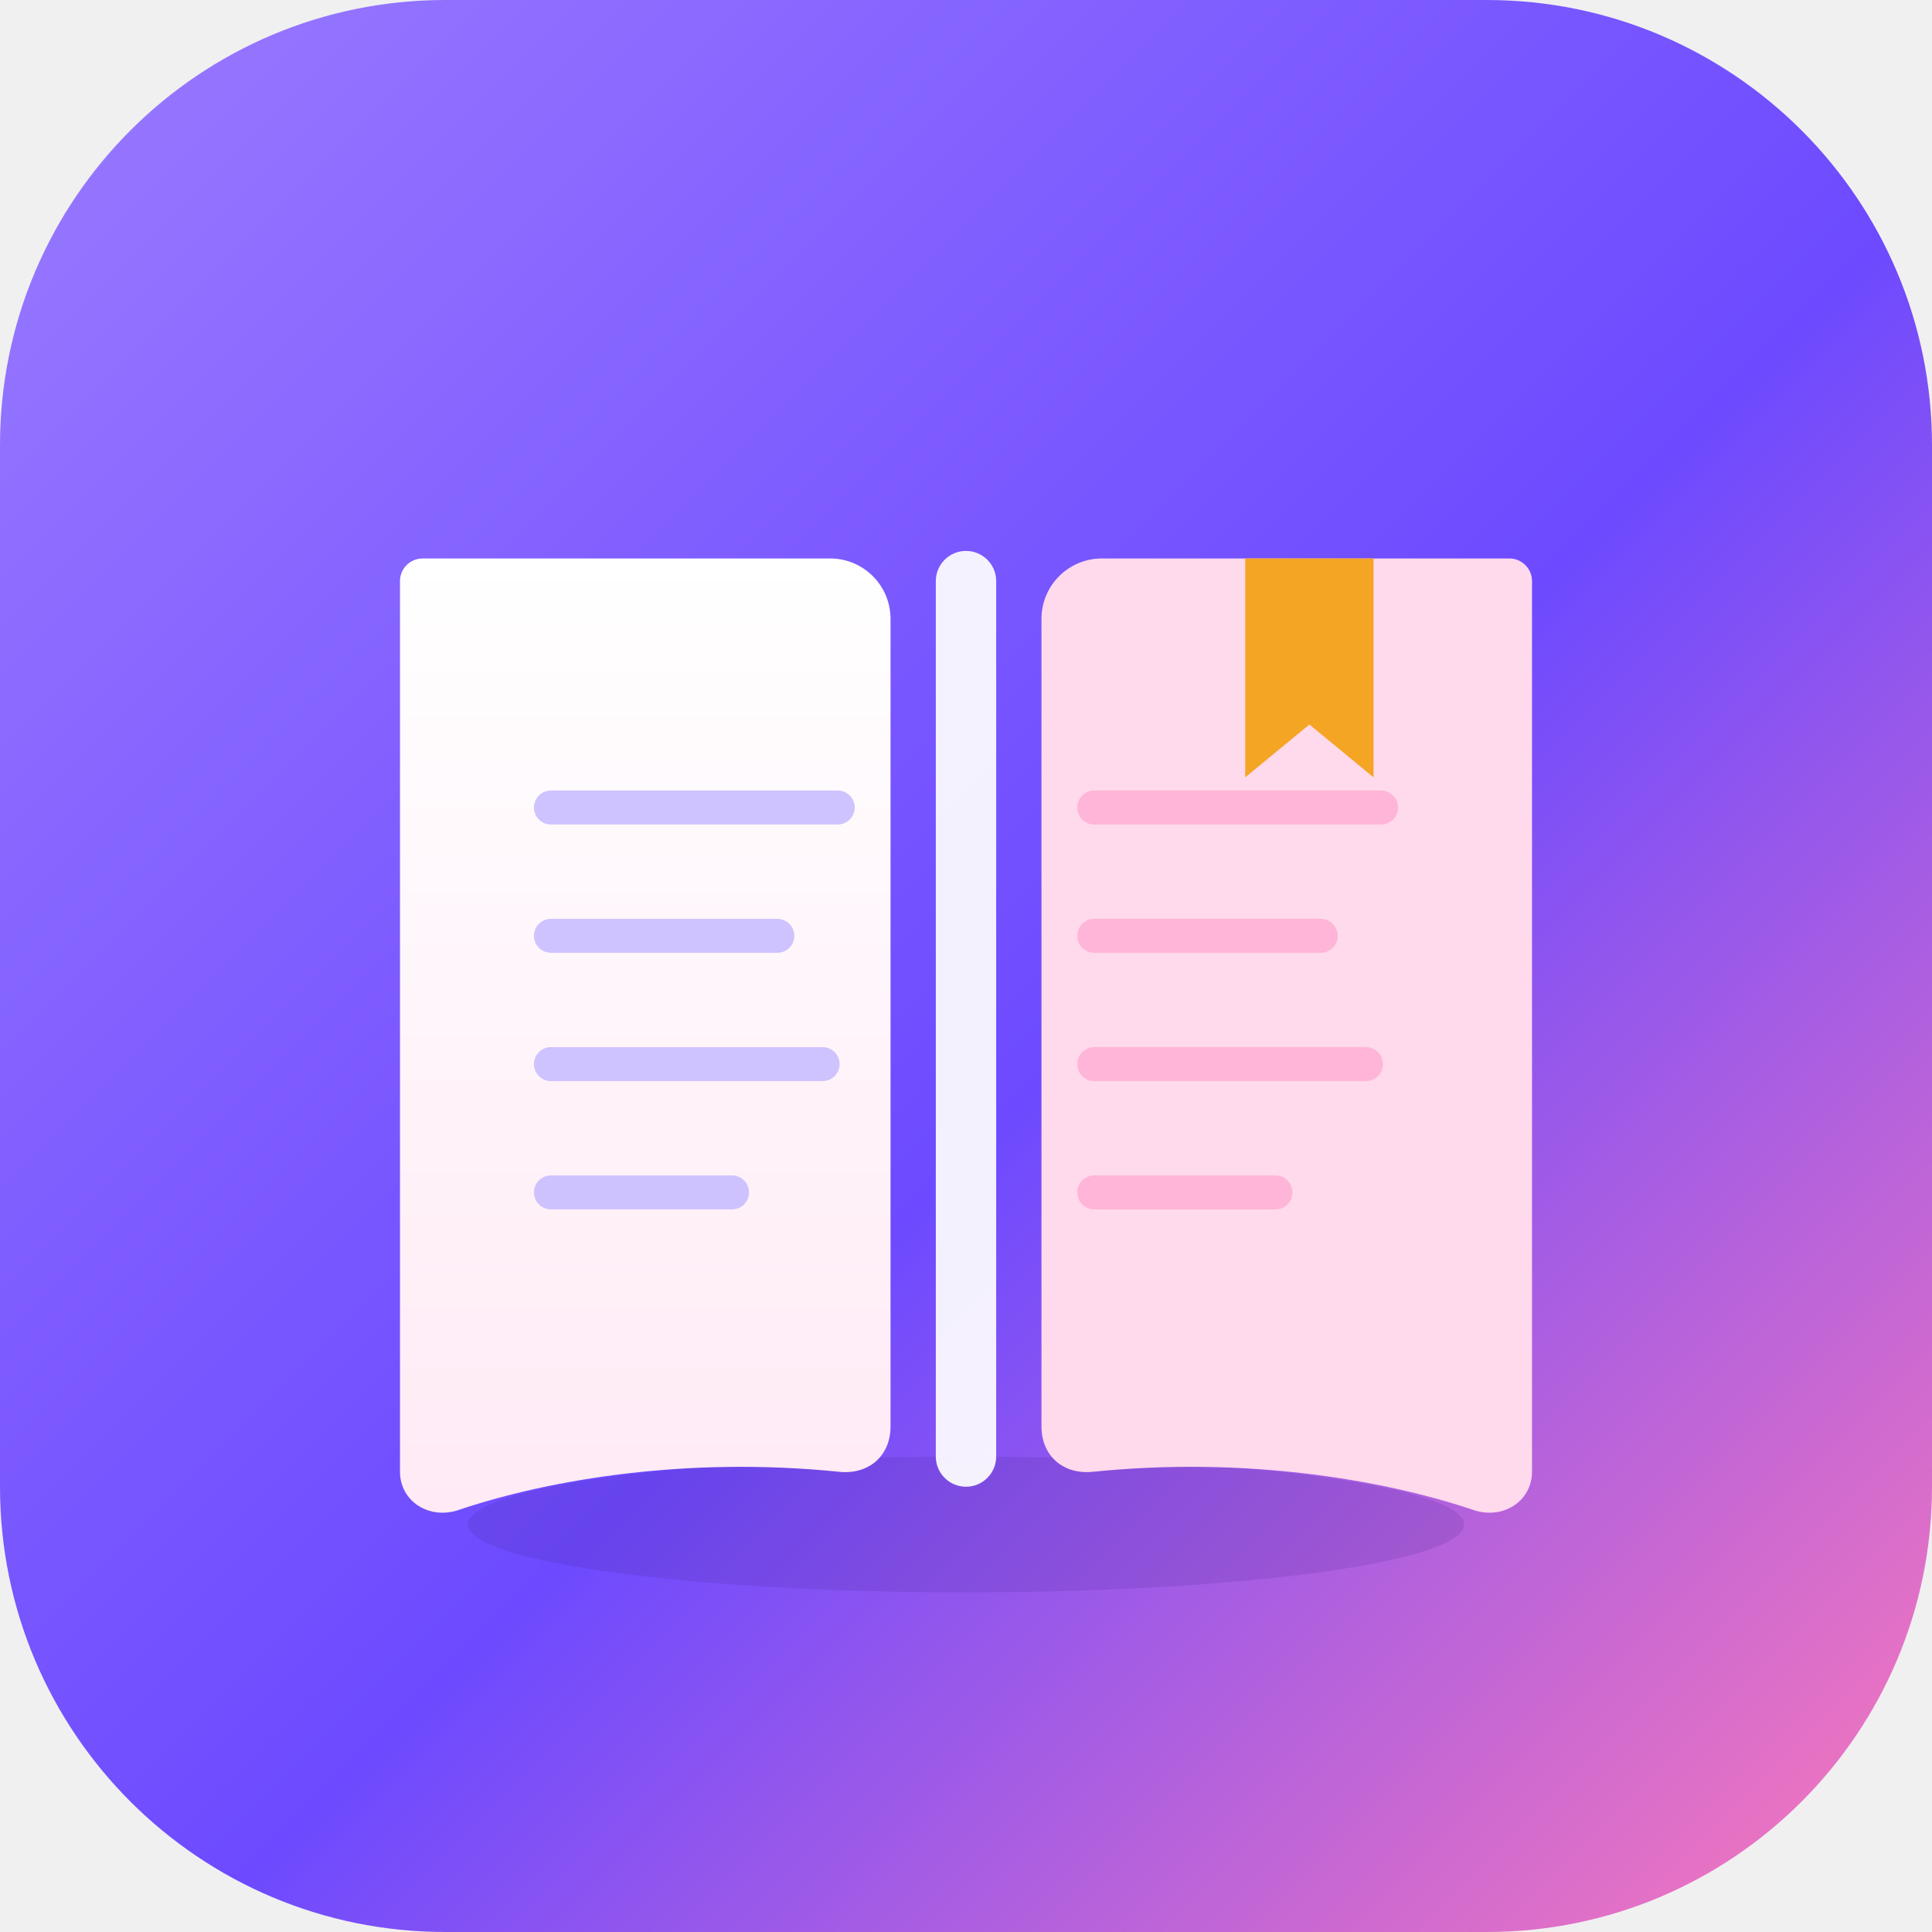
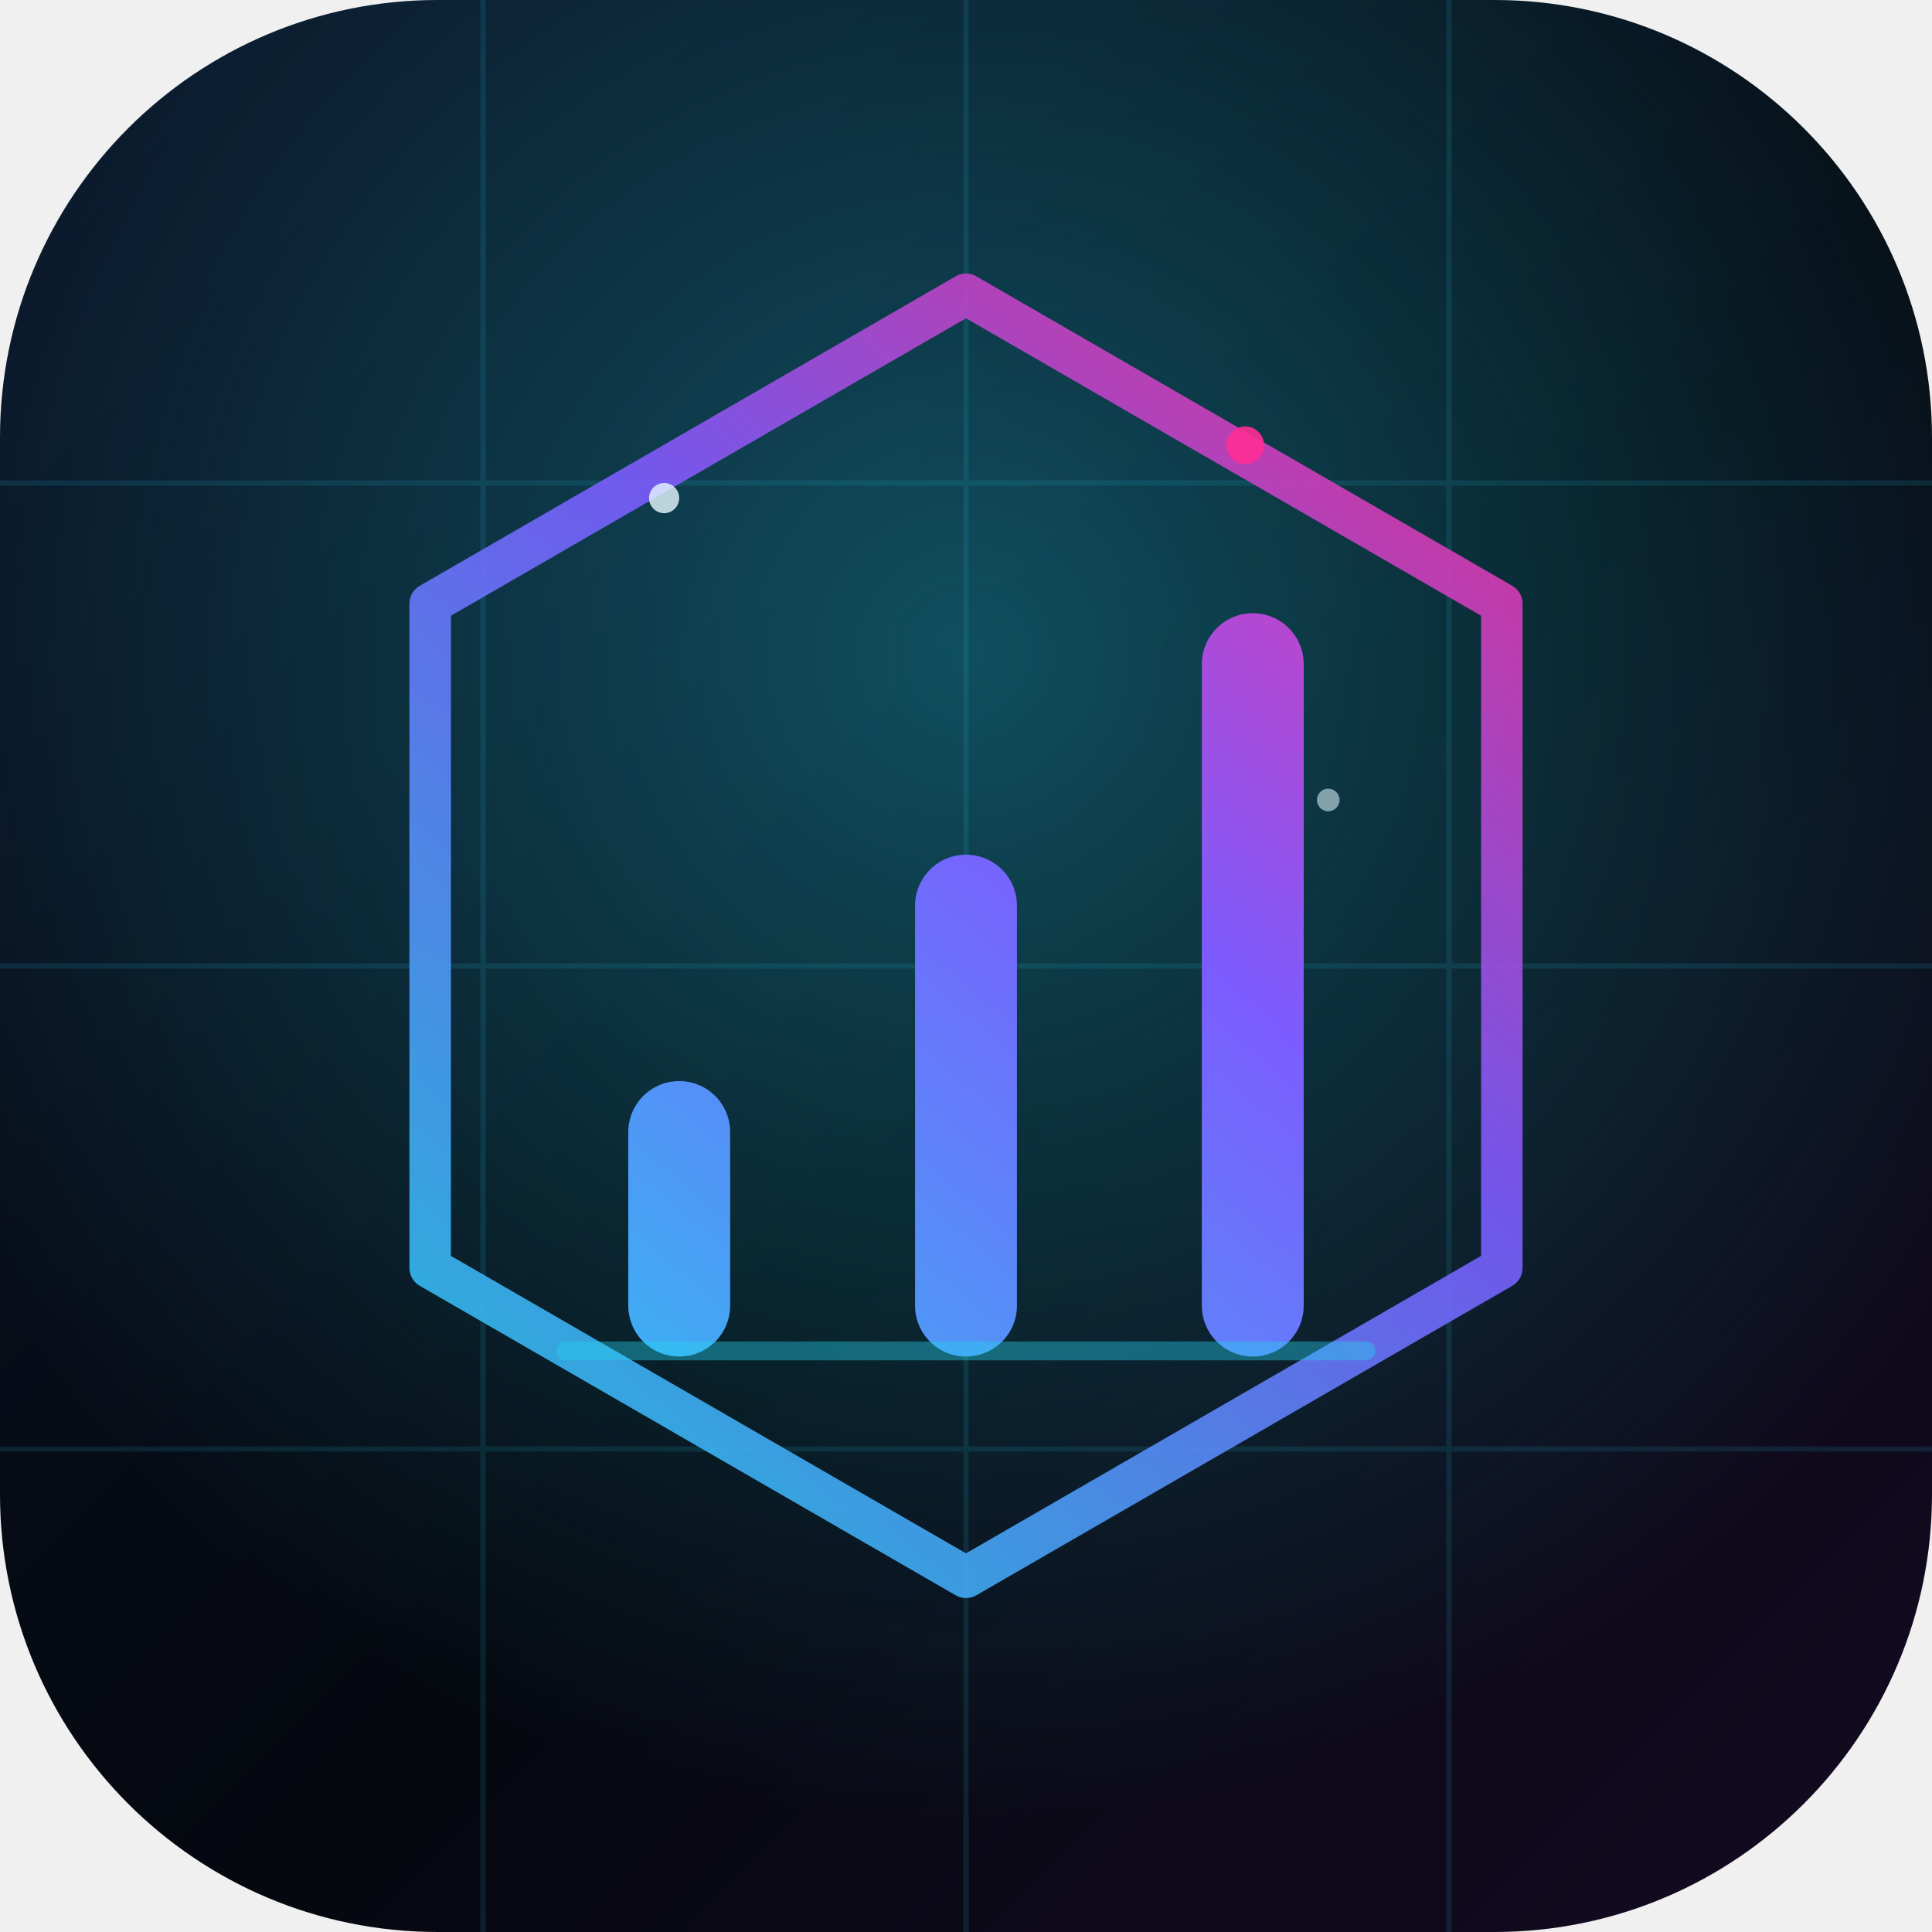
- <svg xmlns="http://www.w3.org/2000/svg" viewBox="0 0 512 512" width="512" height="512">
+ <svg xmlns="http://www.w3.org/2000/svg" viewBox="0 0 512 512" width="512" height="512" role="img" aria-label="Ikon StudyTrack">
  <defs>
-     <linearGradient id="g" x1="0" y1="0" x2="1" y2="1">
-       <stop offset="0" stop-color="#9a7bff" />
-       <stop offset=".55" stop-color="#6d4aff" />
-       <stop offset="1" stop-color="#ff7ab8" />
+     <linearGradient id="bg" x1="0" y1="0" x2="1" y2="1">
+       <stop offset="0" stop-color="#0b1226" />
+       <stop offset=".55" stop-color="#05080f" />
+       <stop offset="1" stop-color="#150a22" />
    </linearGradient>
-     <linearGradient id="p" x1="0" y1="0" x2="0" y2="1">
-       <stop offset="0" stop-color="#ffffff" />
-       <stop offset="1" stop-color="#ffeaf5" />
+     <linearGradient id="neon" gradientUnits="userSpaceOnUse" x1="114" y1="418" x2="398" y2="78">
+       <stop offset="0" stop-color="#22d3ee" />
+       <stop offset=".58" stop-color="#7c5cff" />
+       <stop offset="1" stop-color="#ff2d95" />
    </linearGradient>
+     <radialGradient id="glow" cx=".5" cy=".34" r=".6">
+       <stop offset="0" stop-color="#22d3ee" stop-opacity=".34" />
+       <stop offset="1" stop-color="#22d3ee" stop-opacity="0" />
+     </radialGradient>
  </defs>
-   <rect width="512" height="512" rx="118" fill="url(#g)" />
-   <ellipse cx="256" cy="404" rx="132" ry="18" fill="#3d1f8f" opacity=".16" />
-   <path d="M112 148h108a16 16 0 0 1 16 16v214c0 8-6 13-14 12-40-4-76 2-100 10-8 3-16-2-16-10V154a6 6 0 0 1 6-6z" fill="url(#p)" />
-   <path d="M400 148H292a16 16 0 0 0-16 16v214c0 8 6 13 14 12 40-4 76 2 100 10 8 3 16-2 16-10V154a6 6 0 0 0-6-6z" fill="#ffd9ec" />
-   <rect x="248" y="146" width="16" height="248" rx="8" fill="#ffffff" opacity=".92" />
-   <g stroke="#c9bcff" stroke-width="9" stroke-linecap="round" opacity=".9">
-     <path d="M146 214h76M146 248h60M146 282h72M146 316h48" />
+   <rect width="512" height="512" rx="116" fill="url(#bg)" />
+   <rect width="512" height="512" rx="116" fill="url(#glow)" />
+   <g stroke="#22d3ee" stroke-width="1.4" opacity=".12">
+     <path d="M0 128h512M0 256h512M0 384h512M128 0v512M256 0v512M384 0v512" />
  </g>
-   <g stroke="#ffb3d6" stroke-width="9" stroke-linecap="round" opacity=".95">
-     <path d="M290 214h76M290 248h60M290 282h72M290 316h48" />
+   <path d="M256 78 398 160v176L256 418 114 336V160z" fill="none" stroke="url(#neon)" stroke-width="11" stroke-linejoin="round" opacity=".9" />
+   <g stroke="url(#neon)" stroke-width="27" stroke-linecap="round">
+     <path d="M180 346v-46" />
+     <path d="M256 346V240" />
+     <path d="M332 346V176" />
  </g>
-   <path d="M330 148h34v58l-17-14-17 14z" fill="#f5a524" />
+   <path d="M150 358h212" stroke="#22d3ee" stroke-width="5" stroke-linecap="round" opacity=".4" />
+   <g fill="#e6f9ff">
+     <circle cx="176" cy="132" r="4" opacity=".8" />
+     <circle cx="352" cy="212" r="3" opacity=".55" />
+     <circle cx="330" cy="118" r="5" fill="#ff2d95" opacity=".9" />
+   </g>
</svg>
